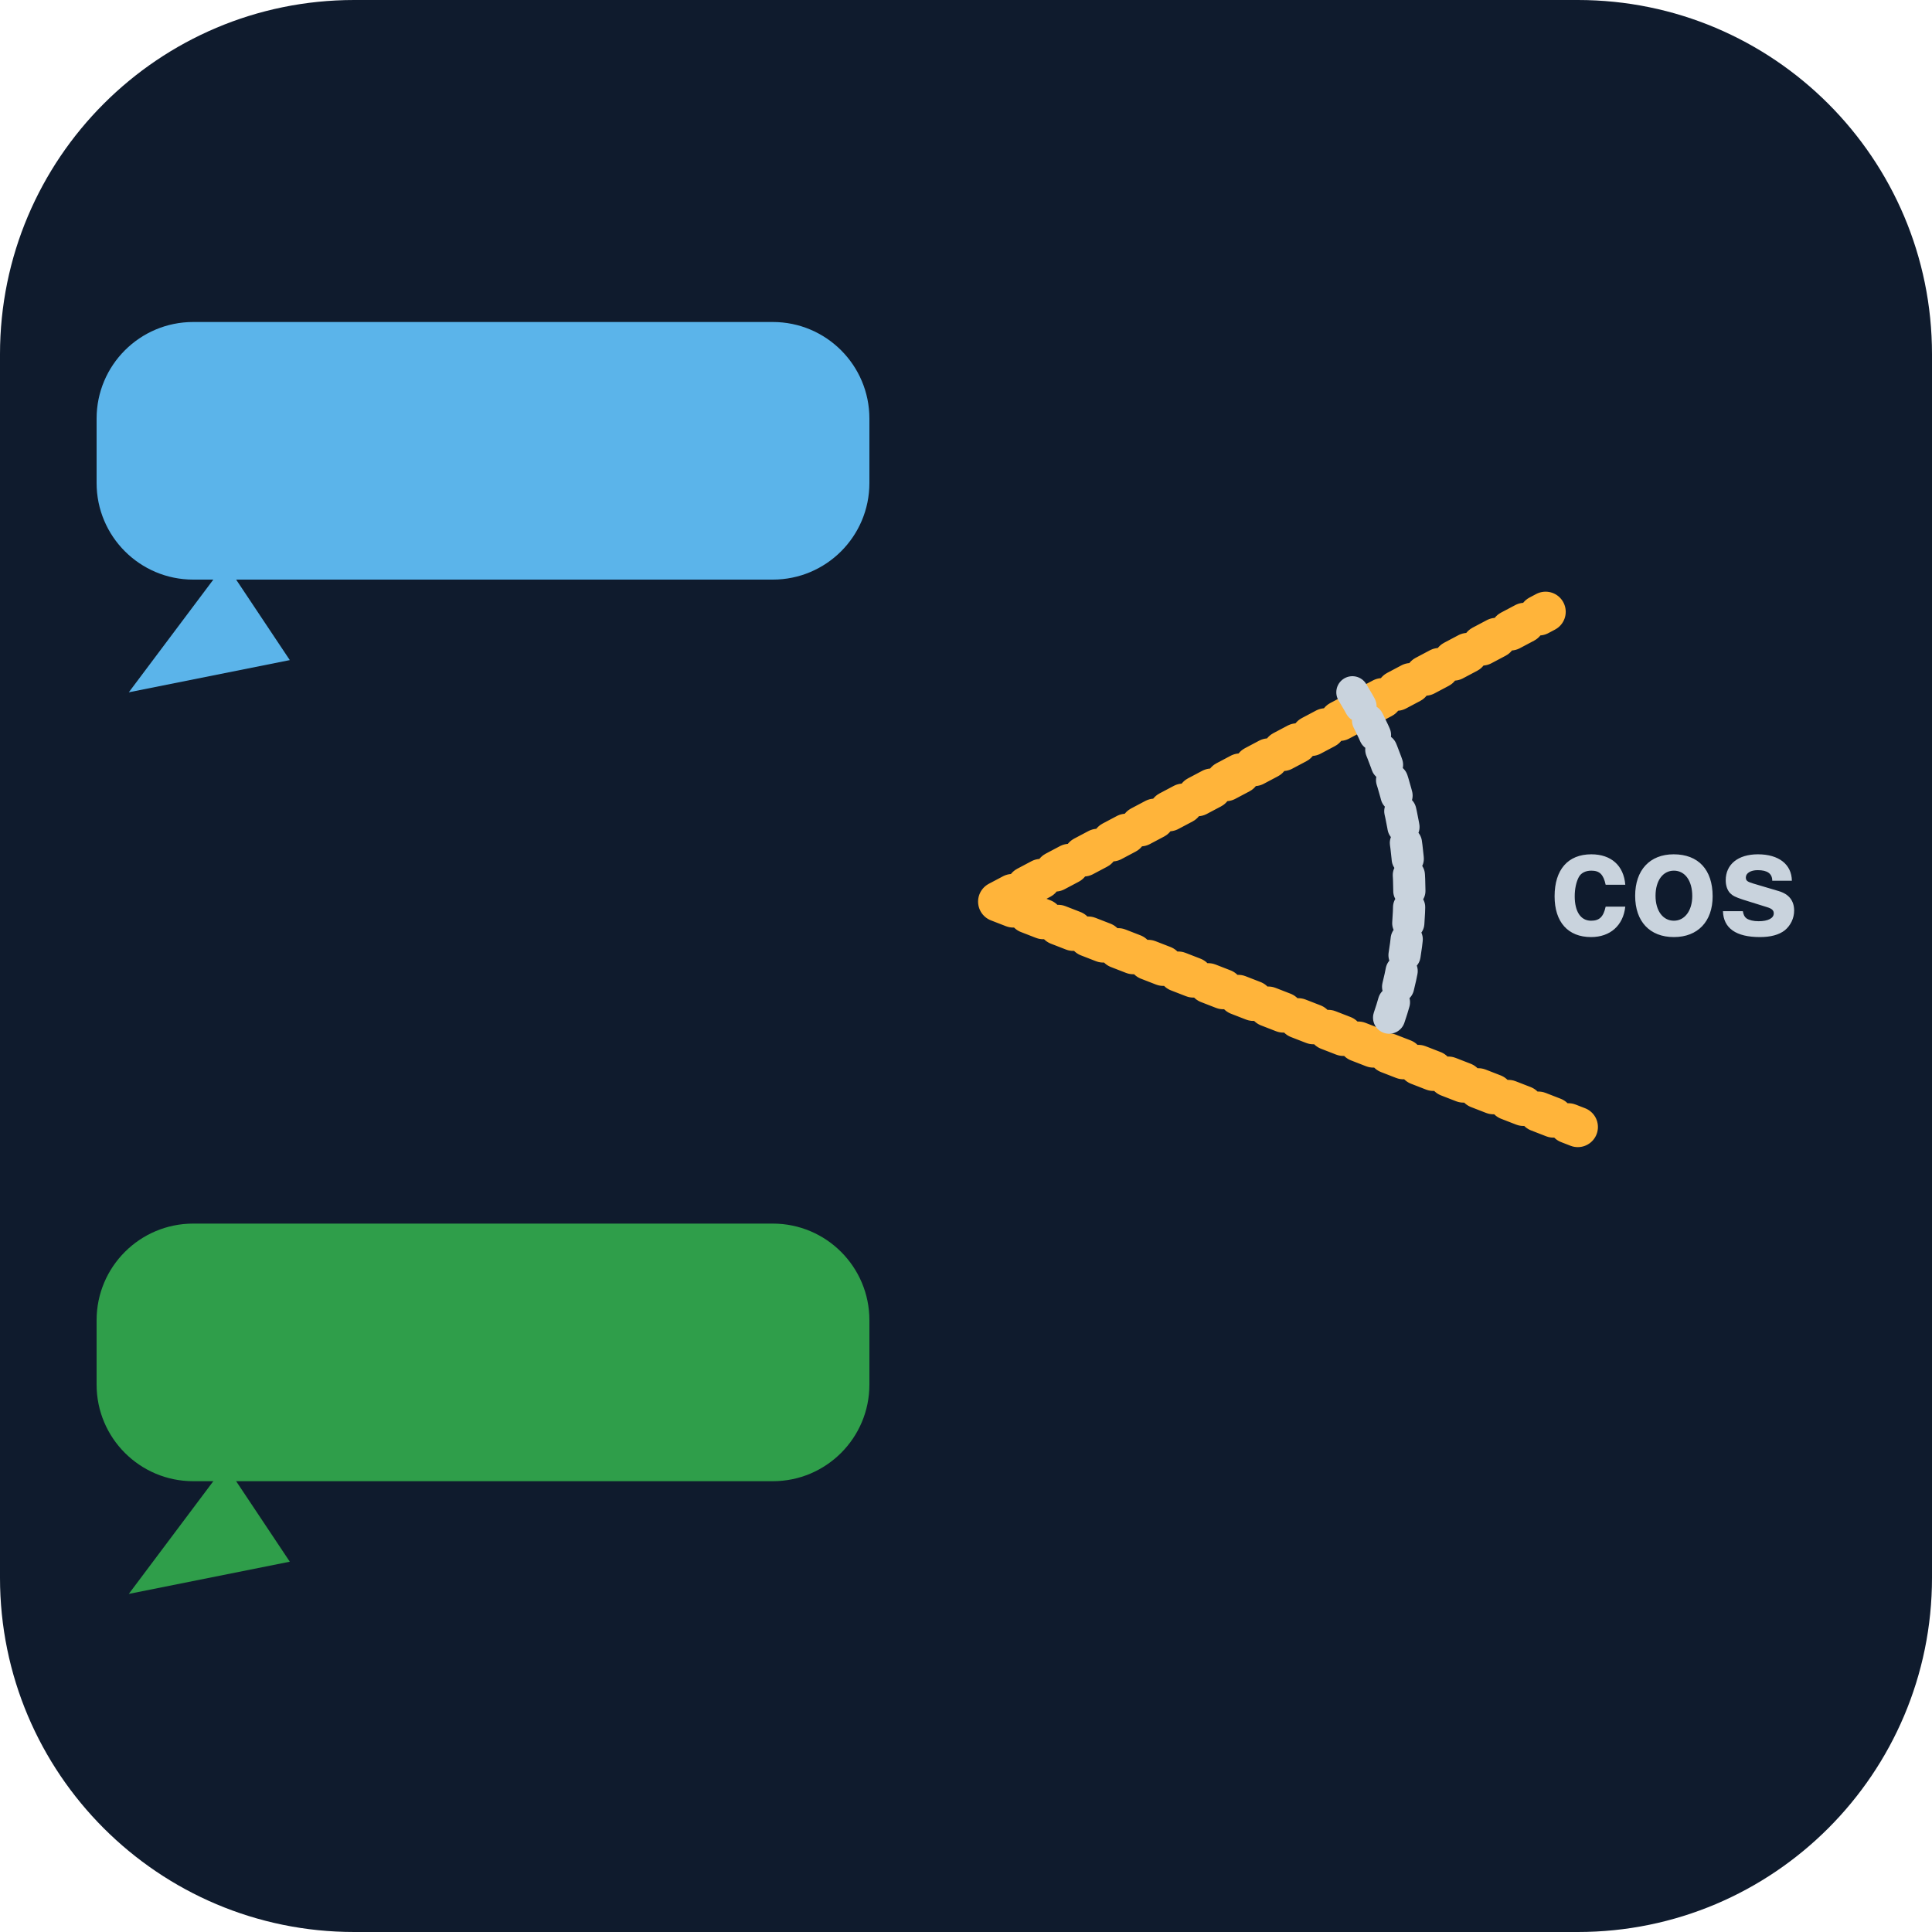
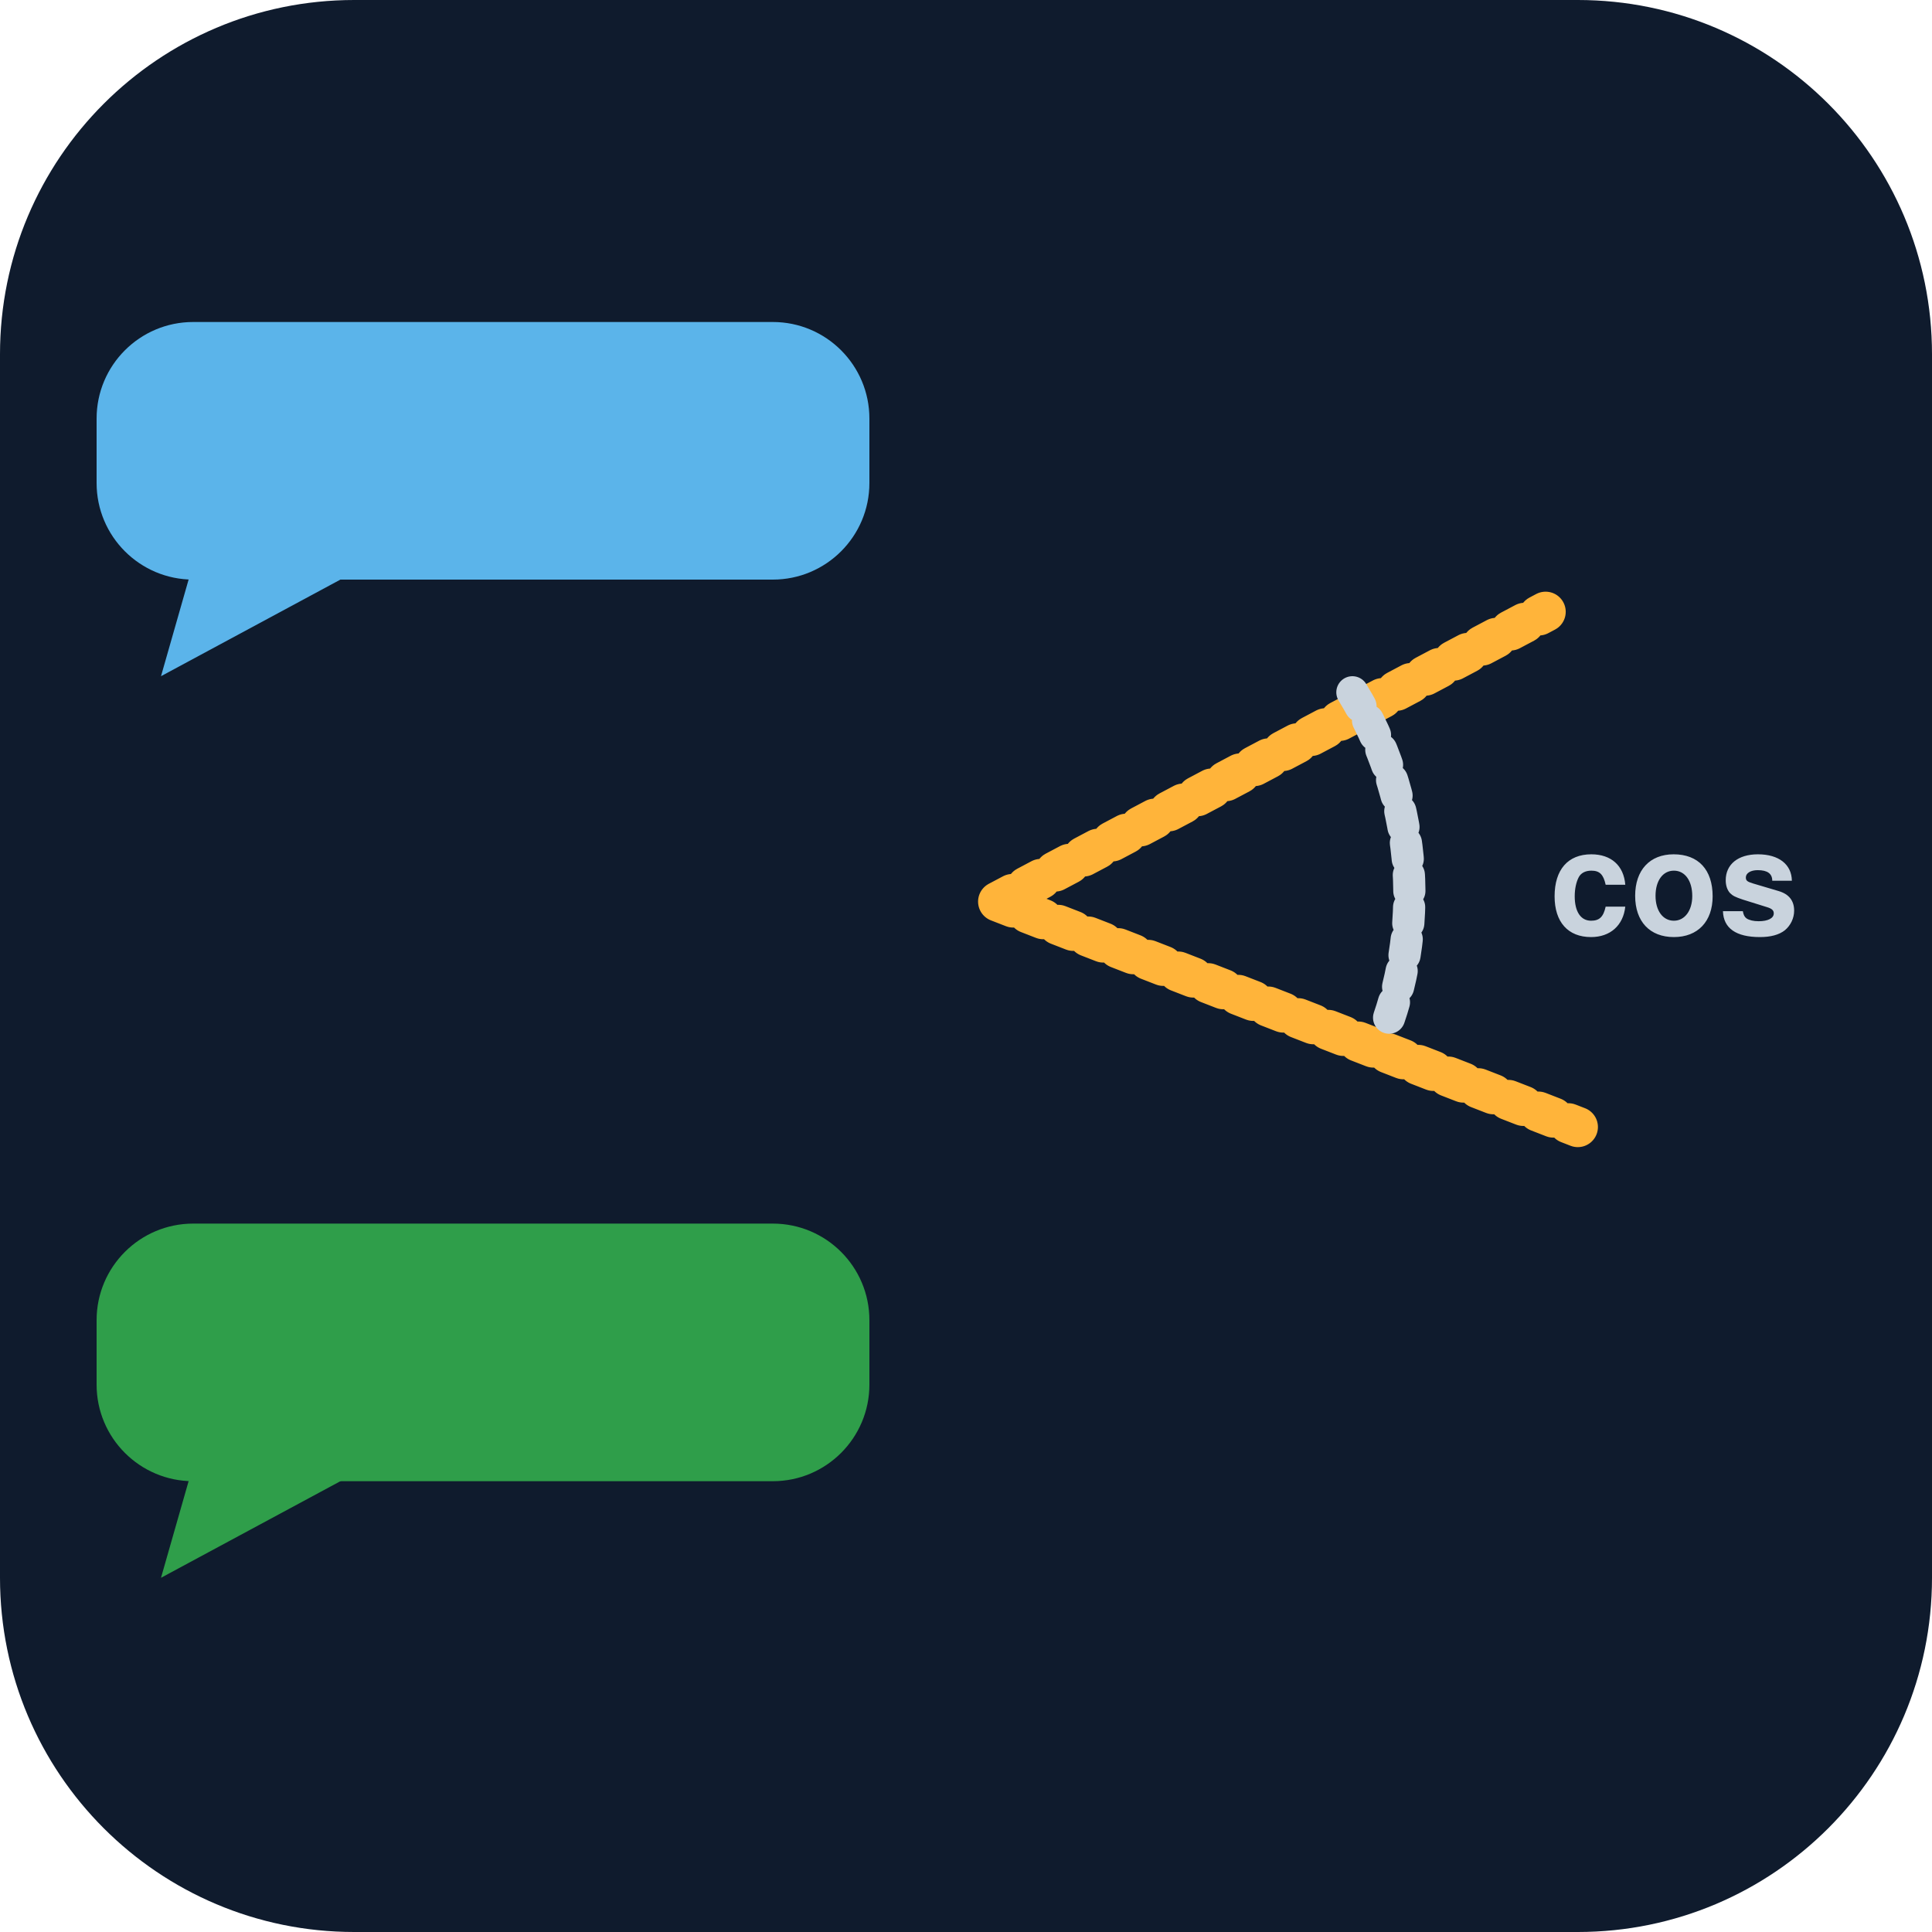
<svg xmlns="http://www.w3.org/2000/svg" viewBox="0 0 120 120" width="120" height="120" role="img">
  <style>@keyframes fade{0%{opacity:0}16.12%,46.05%,100%{opacity:1}}
@keyframes dr{0%{stroke-dashoffset:1}27.63%,46.05%,100%{stroke-dashoffset:0}}
@keyframes pop{0%{opacity:0;transform:scale(.3)}16.12%,46.05%,100%{opacity:1;transform:scale(1)}}
.f{animation:fade 7.6s ease-out both infinite alternate}
.d{stroke-dasharray:1;animation:dr 7.6s ease-out both infinite alternate}
.p{transform-box:fill-box;transform-origin:center;animation:pop 7.6s ease-out both infinite alternate}
@media (prefers-reduced-motion: reduce){*{animation:none!important}}</style>
  <rect width="120" height="120" rx="22" fill="#0f1b2d" />
  <g class="p" style="animation-delay:0s">
    <g>
      <rect x="6" y="20" width="48" height="16" rx="6" fill="#5bb4ea" />
-       <path d="M14,35 l-6,8 l10,-2 z" fill="#5bb4ea" />
+       <path d="M12,35 L23,35 L10,42 z" fill="#5bb4ea" />
    </g>
  </g>
  <g class="p" style="animation-delay:0.5s">
    <g>
      <rect x="6" y="76" width="48" height="16" rx="6" fill="#2f9e4a" />
-       <path d="M14,91 l-6,8 l10,-2 z" fill="#2f9e4a" />
+       <path d="M12,91 L23,91 L10,98 z" fill="#2f9e4a" />
    </g>
  </g>
  <path class="d" style="animation-delay:1.2s" pathLength="1" d="M62,56 L96,38 M62,56 L98,70" stroke="#ffb43a" stroke-width="2.5" stroke-linecap="round" stroke-linejoin="round" fill="none" />
  <path class="d" style="animation-delay:2.0s" pathLength="1" d="M84,43 A24,24 0 0 1 86,64" stroke="#c9d3dd" stroke-width="2" stroke-linecap="round" stroke-linejoin="round" fill="none" />
  <g class="p" style="animation-delay:2.6s">
    <text x="104" y="58" text-anchor="middle" font-size="9" fill="#c9d3dd" font-family="-apple-system,Helvetica,Arial,sans-serif" font-weight="600">cos</text>
  </g>
</svg>
